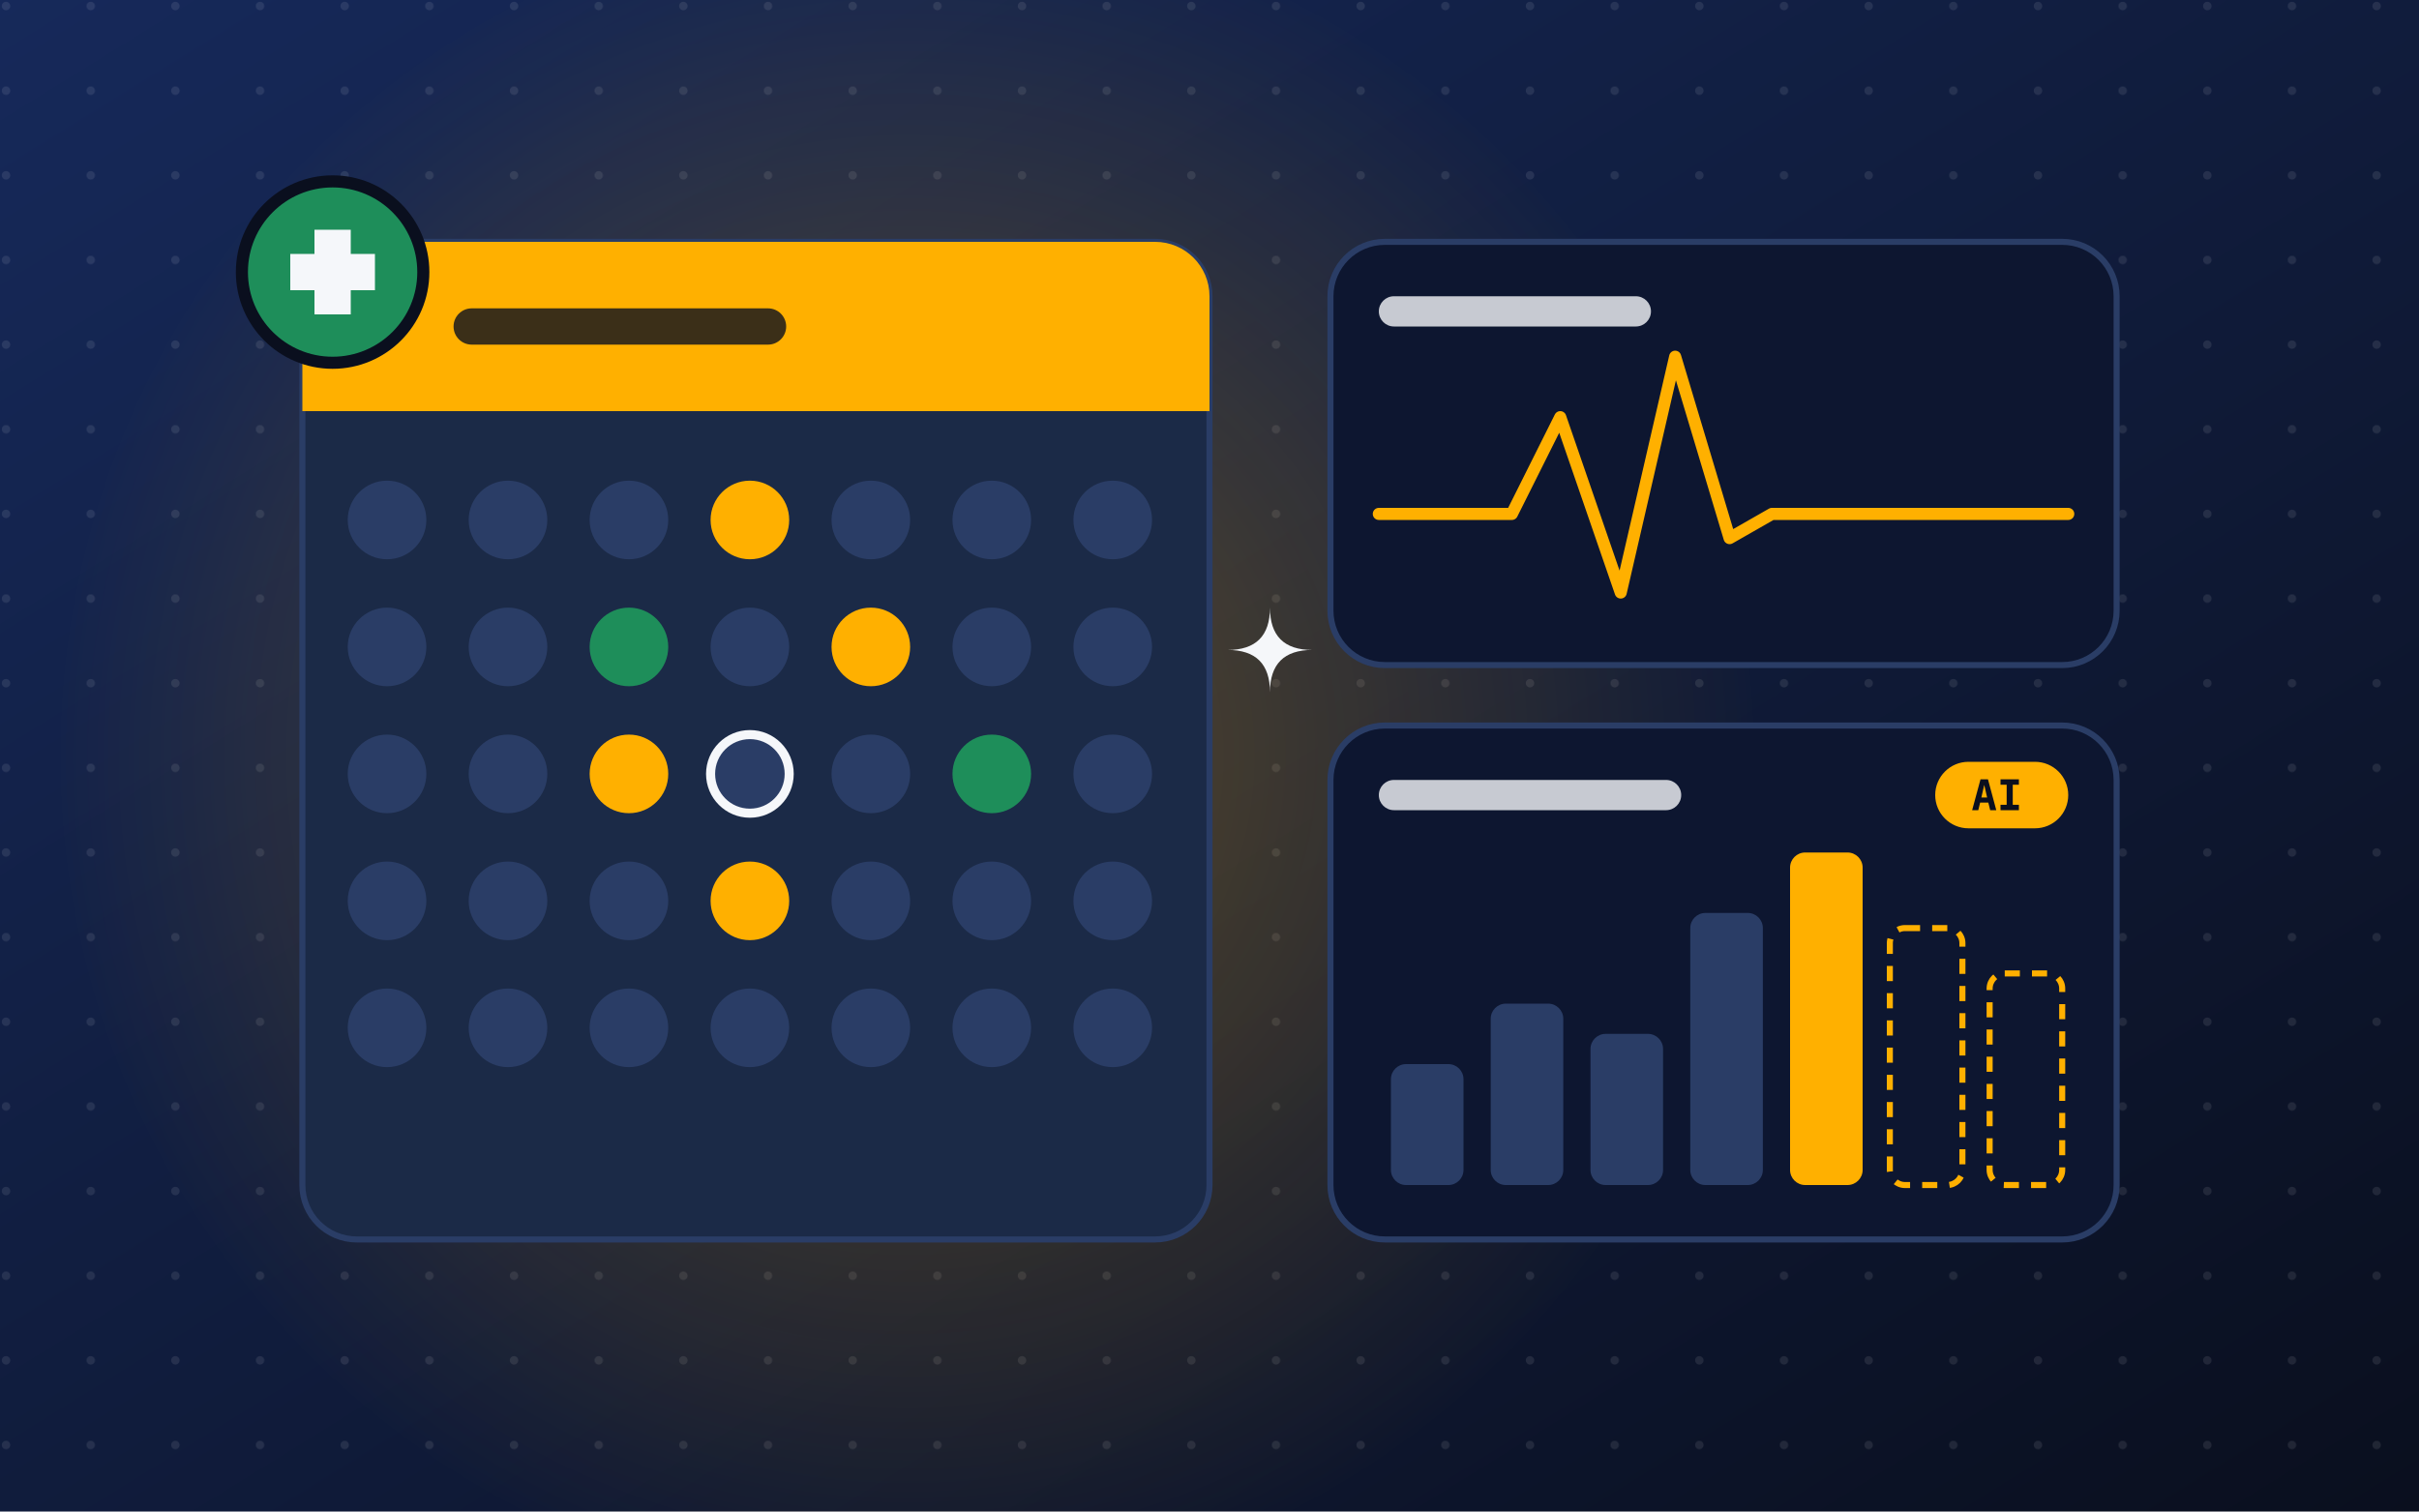
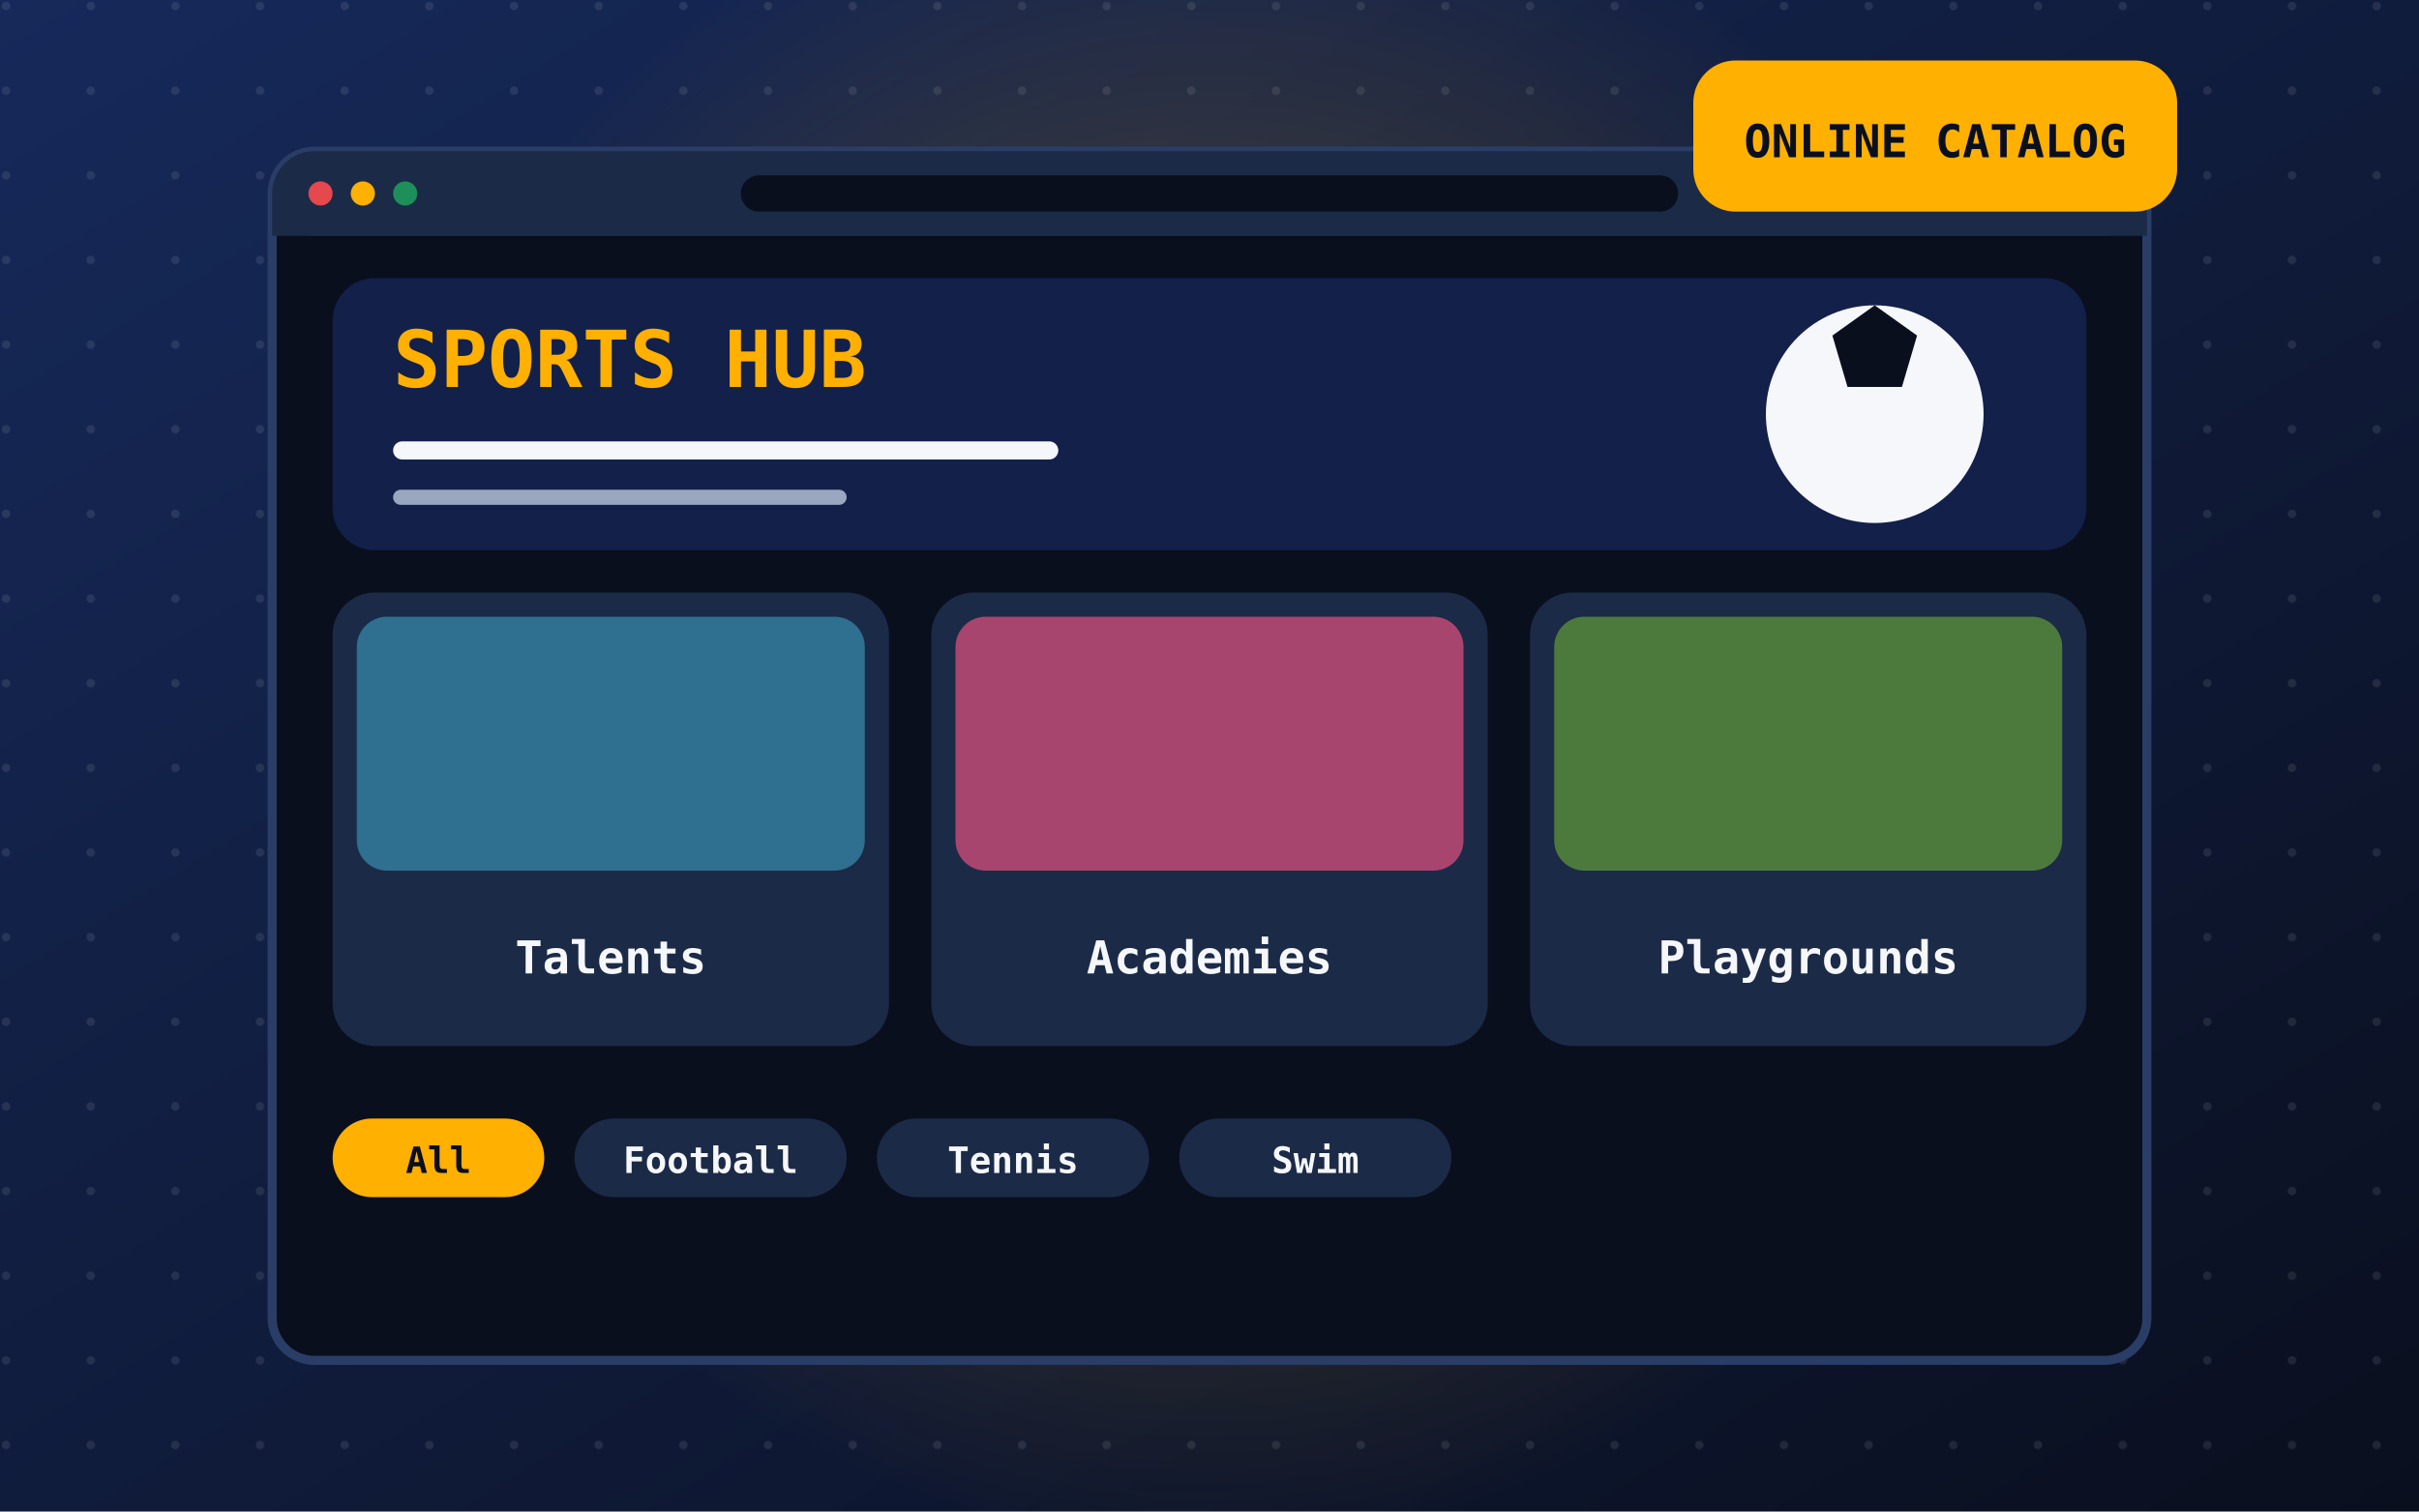
<svg xmlns="http://www.w3.org/2000/svg" viewBox="0 0 800 500" width="800" height="500">
  <defs>
    <linearGradient id="g" x1="0" y1="0" x2="1" y2="1">
      <stop offset="0" stop-color="#16295a" />
      <stop offset="1" stop-color="#0A0F1E" />
    </linearGradient>
    <radialGradient id="r">
      <stop offset="0" stop-color="#FFB000" stop-opacity=".32" />
      <stop offset="1" stop-color="#FFB000" stop-opacity="0" />
    </radialGradient>
    <linearGradient id="a" x1="0" y1="0" x2="0" y2="1">
-       <stop offset="0" stop-color="#FFB000" stop-opacity=".35" />
+       <stop offset="0" stop-color="#FFB000" stop-opacity=".4" />
      <stop offset="1" stop-color="#FFB000" stop-opacity="0" />
    </linearGradient>
    <pattern id="d" width="28" height="28" patternUnits="userSpaceOnUse">
      <circle cx="2" cy="2" r="1.4" fill="#fff" opacity=".09" />
    </pattern>
  </defs>
  <rect width="800" height="500" fill="url(#g)" />
  <rect width="800" height="500" fill="url(#d)" />
-   <circle cx="300" cy="250" r="280" fill="url(#r)" />
-   <rect x="100" y="80" width="300" height="330" rx="18" fill="#1B2A47" stroke="#2a3d66" stroke-width="2" />
-   <rect x="100" y="80" width="300" height="56" rx="18" fill="#FFB000" />
-   <rect x="100" y="110" width="300" height="26" fill="#FFB000" />
-   <rect x="150" y="102" width="110" height="12" rx="6.0" fill="#0A0F1E" opacity="0.8" />
-   <circle cx="128" cy="172" r="13" fill="#2a3d66" />
-   <circle cx="168" cy="172" r="13" fill="#2a3d66" />
-   <circle cx="208" cy="172" r="13" fill="#2a3d66" />
-   <circle cx="248" cy="172" r="13" fill="#FFB000" />
-   <circle cx="288" cy="172" r="13" fill="#2a3d66" />
-   <circle cx="328" cy="172" r="13" fill="#2a3d66" />
-   <circle cx="368" cy="172" r="13" fill="#2a3d66" />
-   <circle cx="128" cy="214" r="13" fill="#2a3d66" />
-   <circle cx="168" cy="214" r="13" fill="#2a3d66" />
-   <circle cx="208" cy="214" r="13" fill="#1E8E5A" />
-   <circle cx="248" cy="214" r="13" fill="#2a3d66" />
-   <circle cx="288" cy="214" r="13" fill="#FFB000" />
-   <circle cx="328" cy="214" r="13" fill="#2a3d66" />
-   <circle cx="368" cy="214" r="13" fill="#2a3d66" />
-   <circle cx="128" cy="256" r="13" fill="#2a3d66" />
-   <circle cx="168" cy="256" r="13" fill="#2a3d66" />
-   <circle cx="208" cy="256" r="13" fill="#FFB000" />
-   <circle cx="248" cy="256" r="13" fill="#2a3d66" stroke="#F5F7FA" stroke-width="3" />
-   <circle cx="288" cy="256" r="13" fill="#2a3d66" />
-   <circle cx="328" cy="256" r="13" fill="#1E8E5A" />
-   <circle cx="368" cy="256" r="13" fill="#2a3d66" />
-   <circle cx="128" cy="298" r="13" fill="#2a3d66" />
-   <circle cx="168" cy="298" r="13" fill="#2a3d66" />
-   <circle cx="208" cy="298" r="13" fill="#2a3d66" />
-   <circle cx="248" cy="298" r="13" fill="#FFB000" />
-   <circle cx="288" cy="298" r="13" fill="#2a3d66" />
-   <circle cx="328" cy="298" r="13" fill="#2a3d66" />
-   <circle cx="368" cy="298" r="13" fill="#2a3d66" />
-   <circle cx="128" cy="340" r="13" fill="#2a3d66" />
-   <circle cx="168" cy="340" r="13" fill="#2a3d66" />
-   <circle cx="208" cy="340" r="13" fill="#2a3d66" />
-   <circle cx="248" cy="340" r="13" fill="#2a3d66" />
-   <circle cx="288" cy="340" r="13" fill="#2a3d66" />
-   <circle cx="328" cy="340" r="13" fill="#2a3d66" />
-   <circle cx="368" cy="340" r="13" fill="#2a3d66" />
-   <circle cx="110" cy="90" r="30" fill="#1E8E5A" stroke="#0A0F1E" stroke-width="4" />
-   <rect x="104" y="76" width="12" height="28" fill="#F5F7FA" />
-   <rect x="96" y="84" width="28" height="12" fill="#F5F7FA" />
-   <rect x="440" y="80" width="260" height="140" rx="18" fill="#0d1630" stroke="#2a3d66" stroke-width="2" />
-   <rect x="456" y="98" width="90" height="10" rx="5.0" fill="#F5F7FA" opacity="0.8" />
-   <path d="M456 170H500L516 138L536 196L554 118L572 178L586 170H684" stroke="#FFB000" stroke-width="4" fill="none" stroke-linejoin="round" stroke-linecap="round" />
-   <rect x="440" y="240" width="260" height="170" rx="18" fill="#0d1630" stroke="#2a3d66" stroke-width="2" />
-   <rect x="456" y="258" width="100" height="10" rx="5.0" fill="#F5F7FA" opacity="0.8" />
-   <rect x="640" y="252" width="44" height="22" rx="11" fill="#FFB000" />
-   <text x="652" y="268" font-size="14" fill="#0A0F1E" font-family="JetBrains Mono,Consolas,monospace" font-weight="700">AI</text>
-   <rect x="460" y="352" width="24" height="40" rx="5" fill="#2a3d66" />
-   <rect x="493" y="332" width="24" height="60" rx="5" fill="#2a3d66" />
-   <rect x="526" y="342" width="24" height="50" rx="5" fill="#2a3d66" />
-   <rect x="559" y="302" width="24" height="90" rx="5" fill="#2a3d66" />
-   <rect x="592" y="282" width="24" height="110" rx="5" fill="#FFB000" />
-   <rect x="625" y="307" width="24" height="85" rx="5" fill="none" stroke="#FFB000" stroke-width="2" stroke-dasharray="5 4" />
-   <rect x="658" y="322" width="24" height="70" rx="5" fill="none" stroke="#FFB000" stroke-width="2" stroke-dasharray="5 4" />
-   <path d="M420 201Q420 215 434 215Q420 215 420 229Q420 215 406 215Q420 215 420 201Z" fill="#F5F7FA" />
+   <circle cx="400" cy="230" r="280" fill="url(#r)" />
+   <rect x="90" y="50" width="620" height="400" rx="14" fill="#0A0F1E" stroke="#2a3d66" stroke-width="3" />
+   <rect x="90" y="50" width="620" height="28" rx="14" fill="#1B2A47" />
+   <rect x="90" y="64" width="620" height="14" rx="0" fill="#1B2A47" />
+   <circle cx="106" cy="64" r="4" fill="#e5484d" />
+   <circle cx="120" cy="64" r="4" fill="#FFB000" />
+   <circle cx="134" cy="64" r="4" fill="#1E8E5A" />
+   <rect x="245.0" y="58" width="310.0" height="12" rx="6" fill="#0A0F1E" />
+   <rect x="110" y="92" width="580" height="90" rx="14" fill="#12204a" />
+   <text x="130" y="128" font-size="26" fill="#FFB000" text-anchor="start" font-family="JetBrains Mono,Consolas,monospace" font-weight="700">SPORTS HUB</text>
+   <rect x="130" y="146" width="220" height="6" rx="3.0" fill="#F5F7FA" />
+   <rect x="130" y="162" width="150" height="5" rx="2.5" fill="#9AA7C0" />
+   <circle cx="620" cy="137" r="36" fill="#F5F7FA" />
+   <path d="M620 101l14 10-5 17h-18l-5-17Z" fill="#0A0F1E" />
+   <rect x="110" y="196" width="184" height="150" rx="14" fill="#1B2A47" />
+   <rect x="118" y="204" width="168" height="84" rx="10" fill="#2f6f8f" />
+   <text x="202.0" y="322" font-size="15" fill="#F5F7FA" text-anchor="middle" font-family="JetBrains Mono,Consolas,monospace" font-weight="700">Talents</text>
+   <rect x="308" y="196" width="184" height="150" rx="14" fill="#1B2A47" />
+   <rect x="316" y="204" width="168" height="84" rx="10" fill="#a8456e" />
+   <text x="400.0" y="322" font-size="15" fill="#F5F7FA" text-anchor="middle" font-family="JetBrains Mono,Consolas,monospace" font-weight="700">Academies</text>
+   <rect x="506" y="196" width="184" height="150" rx="14" fill="#1B2A47" />
+   <rect x="514" y="204" width="168" height="84" rx="10" fill="#4b7a3c" />
+   <text x="598.0" y="322" font-size="15" fill="#F5F7FA" text-anchor="middle" font-family="JetBrains Mono,Consolas,monospace" font-weight="700">Playgrounds</text>
+   <rect x="110" y="370" width="70" height="26" rx="13" fill="#FFB000" />
+   <text x="145.0" y="388" font-size="12" fill="#0A0F1E" text-anchor="middle" font-family="JetBrains Mono,Consolas,monospace" font-weight="700">All</text>
+   <rect x="190" y="370" width="90" height="26" rx="13" fill="#1B2A47" />
+   <text x="235.0" y="388" font-size="12" fill="#F5F7FA" text-anchor="middle" font-family="JetBrains Mono,Consolas,monospace" font-weight="700">Football</text>
+   <rect x="290" y="370" width="90" height="26" rx="13" fill="#1B2A47" />
+   <text x="335.0" y="388" font-size="12" fill="#F5F7FA" text-anchor="middle" font-family="JetBrains Mono,Consolas,monospace" font-weight="700">Tennis</text>
+   <rect x="390" y="370" width="90" height="26" rx="13" fill="#1B2A47" />
+   <text x="435.0" y="388" font-size="12" fill="#F5F7FA" text-anchor="middle" font-family="JetBrains Mono,Consolas,monospace" font-weight="700">Swim</text>
+   <rect x="560" y="20" width="160" height="50" rx="14" fill="#FFB000" />
+   <text x="640.0" y="52" font-size="15" fill="#0A0F1E" text-anchor="middle" font-family="JetBrains Mono,Consolas,monospace" font-weight="700">ONLINE CATALOG</text>
</svg>
